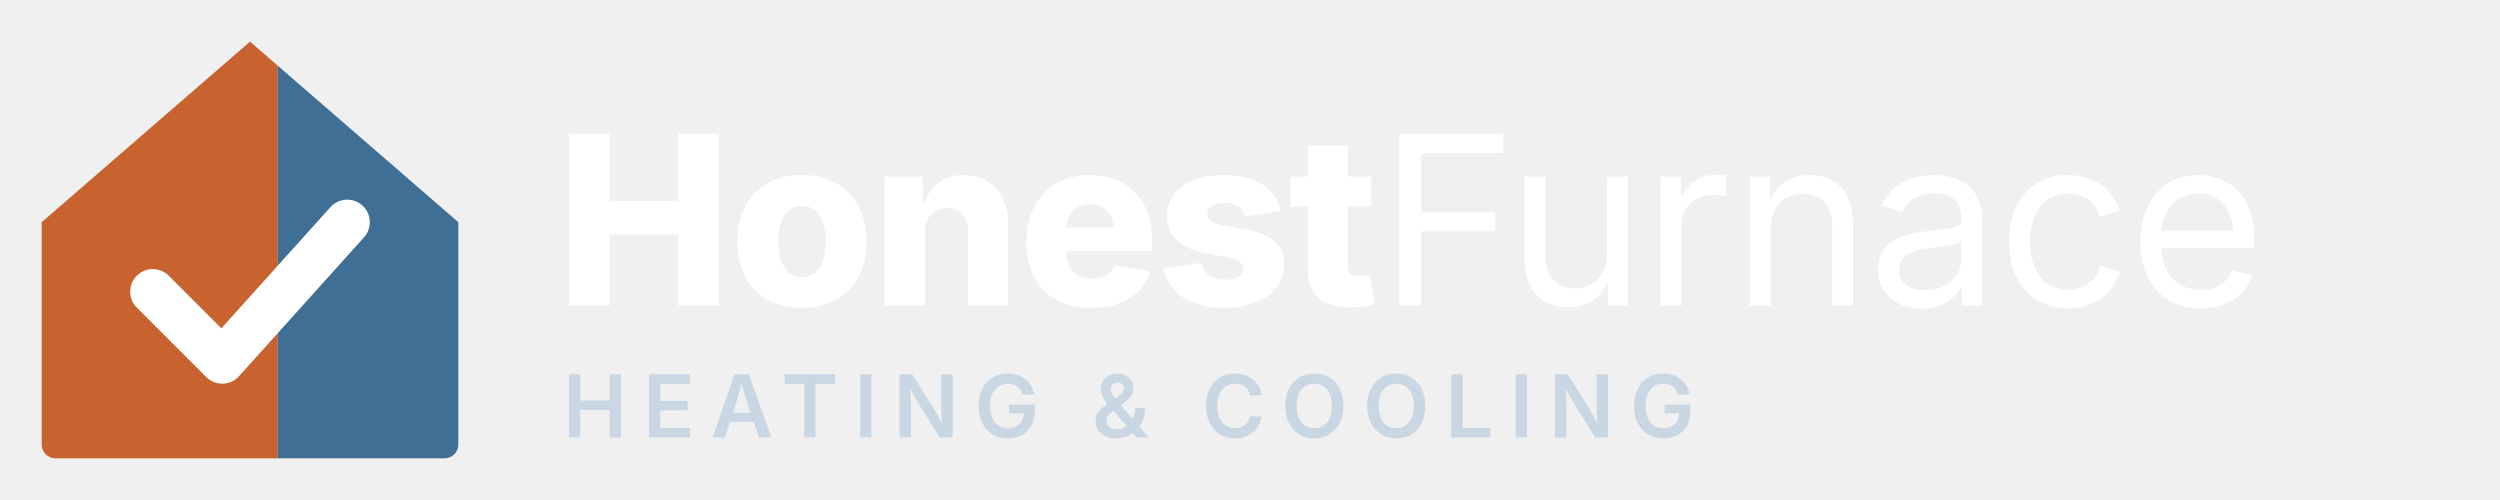
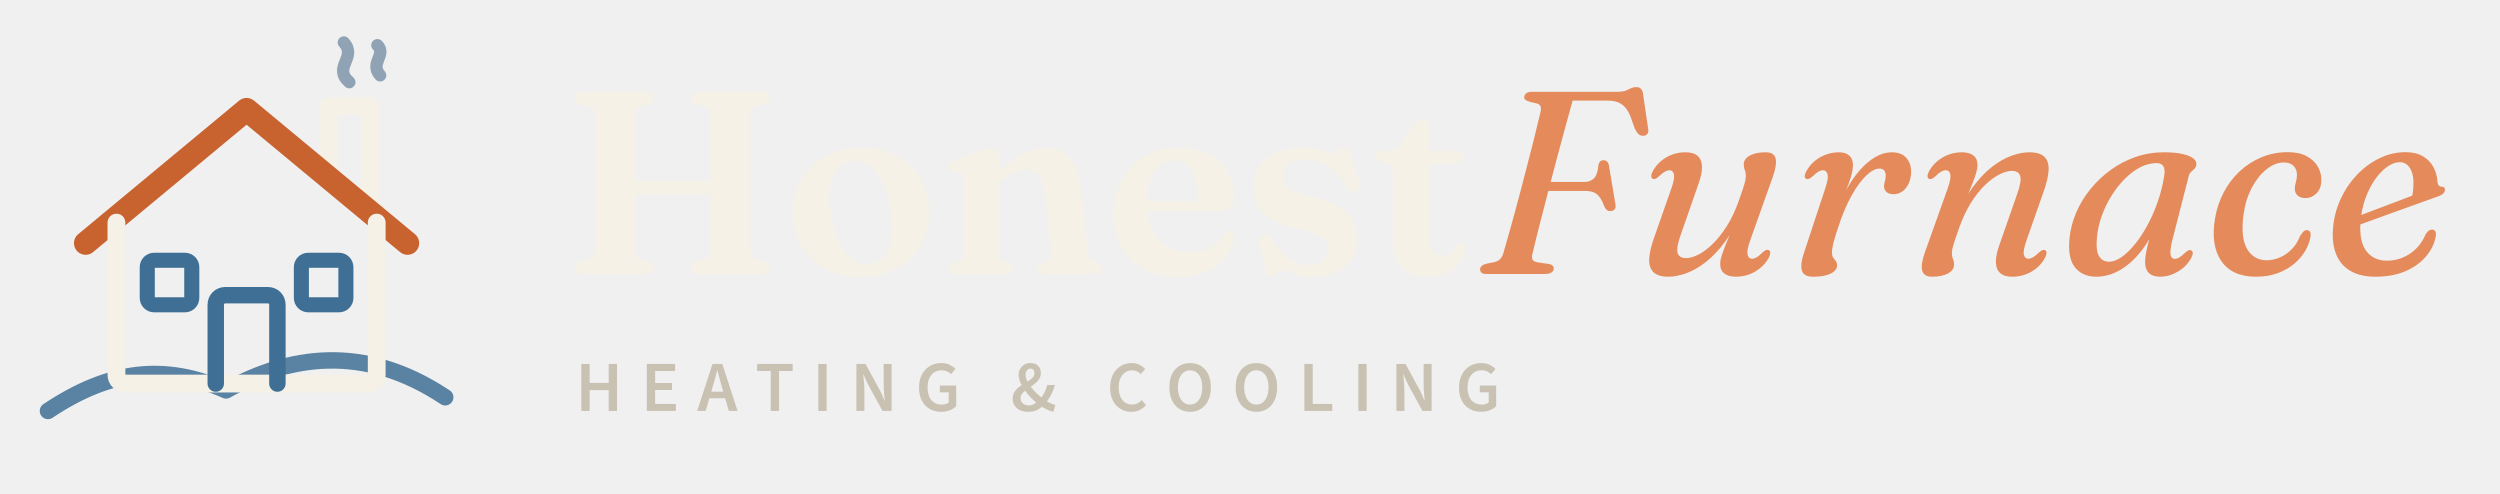
- <svg xmlns="http://www.w3.org/2000/svg" viewBox="0 0 360 72">
-   <defs>
-     <clipPath id="l">
-       <rect width="36" height="72" />
-     </clipPath>
-     <clipPath id="r">
-       <rect x="36" width="36" height="72" />
-     </clipPath>
-   </defs>
+ <svg xmlns="http://www.w3.org/2000/svg" viewBox="0 0 365 72" width="365" height="72">
  <g transform="translate(4,4)">
-     <path d="M32 2 L62 28 V60 a2 2 0 0 1-2 2 H4 a2 2 0 0 1-2-2 V28 Z" fill="#C8622E" clip-path="url(#l)" />
-     <path d="M32 2 L62 28 V60 a2 2 0 0 1-2 2 H4 a2 2 0 0 1-2-2 V28 Z" fill="#3F6F94" clip-path="url(#r)" />
-     <path d="M18 38 l10 10 l18-20" fill="none" stroke="#fff" stroke-width="6.5" stroke-linecap="round" stroke-linejoin="round" />
+     <g fill="none" stroke-linecap="round" stroke-linejoin="round">
+       <path d="M3 56c9-6 17-7 26-3 9-5 20-7 32 1" stroke="#3F6F94" stroke-width="2.4" opacity=".85" />
+       <path d="M44 21V11.5h6V26" stroke="#F6F1E7" stroke-width="2.6" />
+       <path d="M47 8c-2.5-2.2 1.2-3.6-.8-5.8M51.5 7c-1.6-1.8 1-3-.4-4.4" stroke="#8FA3B5" stroke-width="1.8" />
+       <path d="M8.5 31.5 32 12l23.5 19.5" stroke="#C8622E" stroke-width="3.4" />
+       <path d="M13 28.5v22.2c0 .8.6 1.3 1.3 1.3h35.4c.7 0 1.3-.5 1.3-1.3V28.5" stroke="#F6F1E7" stroke-width="2.6" />
+       <path d="M27.5 52V40.5c0-.8.6-1.4 1.4-1.4h6.2c.8 0 1.4.6 1.4 1.4V52" stroke="#3F6F94" stroke-width="2.4" />
+       <rect x="17.5" y="34" width="6.5" height="6.5" rx="1" stroke="#3F6F94" stroke-width="2.2" />
+       <rect x="40" y="34" width="6.5" height="6.5" rx="1" stroke="#3F6F94" stroke-width="2.2" />
+     </g>
  </g>
-   <text x="80" y="44" font-family="Inter,Segoe UI,Helvetica,Arial,sans-serif" font-size="34" font-weight="800" fill="#FFFFFF" letter-spacing="-0.5">Honest<tspan font-weight="400">Furnace</tspan>
-   </text>
-   <text x="81" y="63" font-family="Inter,Segoe UI,Helvetica,Arial,sans-serif" font-size="12.5" font-weight="600" fill="#C9D6E3" letter-spacing="2.2">HEATING &amp; COOLING</text>
+   <path d="M89.277 26.415H105.712V28.391H89.277ZM92.678 36.827Q92.678 37.245 92.925 37.511Q93.172 37.777 93.628 37.91L94.711 38.157Q95.509 38.404 95.509 39.126Q95.509 39.525 95.233 39.763Q94.958 40.0 94.369 40.0H85.116Q84.527 40.0 84.251 39.763Q83.976 39.525 83.976 39.126Q83.976 38.404 84.774 38.157L85.857 37.91Q86.332 37.777 86.57 37.511Q86.807 37.245 86.807 36.827V16.573Q86.807 16.155 86.57 15.889Q86.332 15.623 85.857 15.49L84.774 15.243Q83.976 14.996 83.976 14.274Q83.976 13.856 84.251 13.628Q84.527 13.4 85.116 13.4H94.369Q94.958 13.4 95.233 13.628Q95.509 13.856 95.509 14.274Q95.509 14.996 94.711 15.243L93.628 15.49Q93.172 15.623 92.925 15.889Q92.678 16.155 92.678 16.573ZM109.569 36.827Q109.569 37.245 109.816 37.511Q110.063 37.777 110.519 37.91L111.602 38.157Q112.4 38.404 112.4 39.126Q112.4 39.525 112.125 39.763Q111.849 40.0 111.26 40.0H102.007Q101.418 40.0 101.133 39.763Q100.848 39.525 100.848 39.126Q100.848 38.404 101.646 38.157L102.729 37.91Q103.204 37.777 103.442 37.511Q103.679 37.245 103.679 36.827V16.573Q103.679 16.155 103.442 15.889Q103.204 15.623 102.729 15.49L101.646 15.243Q100.848 14.996 100.848 14.274Q100.848 13.856 101.133 13.628Q101.418 13.4 102.007 13.4H111.26Q111.849 13.4 112.125 13.628Q112.4 13.856 112.4 14.274Q112.4 14.996 111.602 15.243L110.519 15.49Q110.063 15.623 109.816 15.889Q109.569 16.155 109.569 16.573ZM125.776 21.57Q128.721 21.57 130.944 22.767Q133.167 23.964 134.411 26.102Q135.656 28.239 135.656 31.07Q135.656 33.749 134.374 35.877Q133.091 38.005 130.83 39.24Q128.569 40.475 125.586 40.475Q122.66 40.475 120.447 39.259Q118.233 38.043 116.979 35.906Q115.725 33.768 115.725 30.975Q115.725 28.258 117.008 26.14Q118.29 24.021 120.551 22.796Q122.812 21.57 125.776 21.57ZM127.125 38.48Q128.417 38.29 129.206 37.293Q129.994 36.295 130.213 34.547Q130.431 32.799 129.975 30.348Q129.538 27.897 128.702 26.31Q127.866 24.724 126.726 24.021Q125.586 23.318 124.256 23.546Q122.945 23.755 122.157 24.752Q121.368 25.75 121.169 27.489Q120.969 29.227 121.406 31.697Q121.843 34.129 122.679 35.715Q123.515 37.302 124.655 38.005Q125.795 38.708 127.125 38.48ZM145.954 22.862V36.96Q145.954 37.549 146.125 37.815Q146.296 38.081 146.638 38.214L147.322 38.404Q147.93 38.651 147.93 39.164Q147.93 40.0 146.866 40.0H139.532Q139.0 40.0 138.753 39.791Q138.506 39.582 138.506 39.221Q138.506 38.936 138.668 38.736Q138.829 38.537 139.19 38.404L139.95 38.214Q140.292 38.081 140.454 37.815Q140.615 37.549 140.615 36.96V26.073Q140.615 25.579 140.472 25.37Q140.33 25.161 140.007 25.104L139.0 25.028Q138.658 24.952 138.506 24.781Q138.354 24.61 138.354 24.344Q138.354 24.021 138.534 23.831Q138.715 23.641 139.228 23.451L142.762 22.159Q143.484 21.893 143.921 21.779Q144.358 21.665 144.757 21.665Q145.346 21.665 145.65 21.998Q145.954 22.33 145.954 22.862ZM145.384 27.099 144.51 26.206 145.251 25.541Q147.645 23.394 149.355 22.482Q151.065 21.57 152.604 21.57Q154.941 21.57 156.233 23.137Q157.525 24.705 157.81 27.308L158.874 36.903Q158.931 37.53 159.083 37.815Q159.235 38.1 159.596 38.214L160.261 38.404Q160.622 38.537 160.793 38.736Q160.964 38.936 160.964 39.221Q160.964 39.582 160.717 39.791Q160.47 40.0 159.919 40.0H152.509Q151.464 40.0 151.464 39.164Q151.464 38.651 152.053 38.404L152.775 38.214Q153.136 38.081 153.335 37.796Q153.535 37.511 153.459 36.903L152.471 28.087Q152.281 26.434 151.625 25.598Q150.97 24.762 149.697 24.762Q148.899 24.762 148.016 25.18Q147.132 25.598 146.144 26.434ZM180.192 28.771Q180.192 29.778 179.622 30.319Q179.052 30.861 177.95 30.861H166.094V29.417H173.865Q174.834 29.417 174.834 28.543Q174.834 26.035 173.922 24.733Q173.01 23.432 171.471 23.432Q170.293 23.432 169.381 24.154Q168.469 24.876 167.956 26.215Q167.443 27.555 167.443 29.455Q167.443 33.122 169.163 34.965Q170.882 36.808 173.751 36.808Q175.423 36.808 176.686 36.143Q177.95 35.478 178.653 34.243Q178.995 33.863 179.195 33.73Q179.394 33.597 179.603 33.597Q179.907 33.597 180.04 33.873Q180.173 34.148 180.173 34.528Q180.097 36.124 179.033 37.483Q177.969 38.841 176.164 39.658Q174.359 40.475 172.022 40.475Q169.267 40.475 167.139 39.344Q165.011 38.214 163.805 36.171Q162.598 34.129 162.598 31.393Q162.598 28.524 163.748 26.301Q164.897 24.078 167.044 22.824Q169.191 21.57 172.174 21.57Q174.72 21.57 176.516 22.492Q178.311 23.413 179.252 25.038Q180.192 26.662 180.192 28.771ZM191.193 38.746Q192.504 38.746 193.216 38.091Q193.929 37.435 193.929 36.447Q193.929 35.82 193.654 35.307Q193.378 34.794 192.589 34.376Q191.801 33.958 190.3 33.597Q187.374 33.008 185.768 32.096Q184.163 31.184 183.546 29.977Q182.928 28.771 182.928 27.327Q182.928 24.686 184.799 23.128Q186.671 21.57 190.205 21.57Q191.478 21.57 192.285 21.779Q193.093 21.988 193.606 22.206Q194.119 22.425 194.518 22.425Q194.936 22.425 195.154 22.206Q195.373 21.988 195.591 21.779Q195.81 21.57 196.209 21.57Q196.494 21.57 196.722 21.751Q196.95 21.931 197.102 22.444L198.356 26.263Q198.584 26.928 198.498 27.346Q198.413 27.764 197.976 27.935Q197.539 28.106 197.225 27.945Q196.912 27.783 196.608 27.346Q195.772 25.845 194.793 24.962Q193.815 24.078 192.741 23.689Q191.668 23.299 190.509 23.299Q188.894 23.299 188.077 23.954Q187.26 24.61 187.26 25.731Q187.26 26.396 187.602 26.928Q187.944 27.46 188.885 27.907Q189.825 28.353 191.573 28.771Q194.062 29.303 195.506 30.148Q196.95 30.994 197.587 32.181Q198.223 33.369 198.223 34.965Q198.223 36.599 197.377 37.844Q196.532 39.088 195.022 39.782Q193.511 40.475 191.535 40.475Q190.281 40.475 189.531 40.228Q188.78 39.981 188.296 39.743Q187.811 39.506 187.355 39.506Q186.937 39.506 186.661 39.743Q186.386 39.981 186.139 40.228Q185.892 40.475 185.531 40.475Q185.246 40.475 185.046 40.266Q184.847 40.057 184.752 39.563L184.011 35.934Q183.878 35.174 183.963 34.803Q184.049 34.433 184.448 34.281Q184.866 34.11 185.189 34.309Q185.512 34.509 185.835 35.041Q187.013 37.036 188.39 37.891Q189.768 38.746 191.193 38.746ZM202.46 23.869 201.586 23.603Q201.13 23.451 200.94 23.252Q200.75 23.052 200.75 22.786Q200.75 22.406 201.007 22.206Q201.263 22.007 201.7 22.007H202.859Q203.315 22.007 203.619 21.836Q203.923 21.665 204.246 21.228L206.317 18.321Q206.716 17.827 207.077 17.599Q207.438 17.371 207.799 17.371Q208.198 17.371 208.426 17.618Q208.654 17.865 208.654 18.34V34.585Q208.654 35.915 209.177 36.618Q209.699 37.321 210.63 37.321Q211.333 37.321 211.722 37.046Q212.112 36.77 212.34 36.409Q212.568 36.048 212.786 35.773Q213.005 35.497 213.347 35.478Q213.632 35.478 213.793 35.668Q213.955 35.858 213.955 36.295Q213.936 37.378 213.243 38.309Q212.549 39.24 211.314 39.82Q210.079 40.399 208.502 40.399Q206.07 40.399 204.692 39.174Q203.315 37.948 203.315 35.478V24.99Q203.315 24.496 203.115 24.259Q202.916 24.021 202.46 23.869ZM206.545 23.888V22.007H212.834Q213.271 22.007 213.528 22.188Q213.784 22.368 213.784 22.71Q213.784 23.204 213.29 23.546Q212.796 23.888 211.694 23.888Z" fill="#F6F1E7" />
+   <path d="M222.536 14.16Q222.574 13.78 222.878 13.59Q223.182 13.4 223.695 13.4H236.197Q237.166 13.4 237.755 13.058Q238.344 12.716 238.914 12.716Q239.693 12.716 239.864 13.571L240.624 18.777Q240.719 19.252 240.538 19.518Q240.358 19.784 239.997 19.822Q239.522 19.86 239.237 19.594Q238.952 19.328 238.667 18.739L238.287 17.675Q237.964 16.63 237.508 15.974Q237.052 15.319 236.387 15.005Q235.722 14.692 234.734 14.692H229.604Q229.262 15.927 228.825 17.514Q228.388 19.1 227.904 20.895Q227.419 22.691 226.925 24.553Q226.431 26.415 225.966 28.23Q225.5 30.044 225.072 31.688Q224.645 33.331 224.312 34.671Q223.98 36.01 223.771 36.922Q223.6 37.511 223.724 37.853Q223.847 38.195 224.531 38.309L225.842 38.499Q226.374 38.556 226.612 38.736Q226.849 38.917 226.849 39.183Q226.849 39.544 226.526 39.772Q226.203 40.0 225.5 40.0H217.007Q216.494 40.0 216.295 39.81Q216.095 39.62 216.095 39.297Q216.114 38.993 216.38 38.784Q216.646 38.575 217.216 38.461L218.166 38.271Q218.717 38.138 219.021 37.825Q219.325 37.511 219.515 36.884Q219.838 35.763 220.237 34.347Q220.636 32.932 221.083 31.317Q221.529 29.702 221.966 28.011Q222.403 26.32 222.84 24.657Q223.277 22.995 223.667 21.456Q224.056 19.917 224.37 18.616Q224.683 17.314 224.911 16.383Q225.044 15.775 224.901 15.49Q224.759 15.205 224.322 15.091L223.353 14.863Q222.935 14.73 222.726 14.578Q222.517 14.426 222.536 14.16ZM224.607 26.567H231.314Q232.188 26.567 232.72 26.035Q233.252 25.503 233.385 24.04Q233.461 23.717 233.632 23.556Q233.803 23.394 234.088 23.394Q234.449 23.394 234.649 23.603Q234.848 23.812 234.905 24.173L235.855 29.835Q235.95 30.348 235.722 30.576Q235.494 30.804 235.133 30.823Q234.829 30.842 234.611 30.671Q234.392 30.5 234.221 30.139Q233.917 29.303 233.565 28.809Q233.214 28.315 232.711 28.096Q232.207 27.878 231.409 27.878H224.189ZM258.256 36.523Q258.465 36.637 258.456 36.922Q258.446 37.207 258.237 37.644Q257.534 38.898 256.252 39.648Q254.969 40.399 253.411 40.399Q252.366 40.399 251.758 39.934Q251.15 39.468 251.15 38.556Q251.15 38.005 251.378 37.293Q251.606 36.58 252.005 35.582Q252.404 34.585 252.984 33.198Q253.563 31.811 254.266 29.892L254.342 30.69Q253.24 33.426 251.863 35.288Q250.485 37.15 249.022 38.281Q247.559 39.411 246.163 39.905Q244.766 40.399 243.626 40.399Q242.049 40.399 241.384 39.715Q240.719 39.031 240.786 37.787Q240.852 36.542 241.46 34.813L244.006 27.555Q244.538 26.054 244.396 25.456Q244.253 24.857 243.74 24.857Q243.436 24.857 243.075 25.056Q242.714 25.256 242.201 25.75Q241.897 26.035 241.688 26.111Q241.479 26.187 241.289 26.092Q241.08 25.997 241.08 25.703Q241.08 25.408 241.308 24.99Q241.992 23.736 243.265 22.986Q244.538 22.235 246.077 22.235Q247.274 22.235 247.863 22.767Q248.452 23.299 248.49 24.316Q248.528 25.332 247.996 26.795L245.393 34.262Q244.709 36.162 244.928 36.922Q245.146 37.682 246.172 37.682Q246.951 37.682 247.968 37.169Q248.984 36.656 250.048 35.62Q251.112 34.585 252.1 33.037Q253.088 31.488 253.829 29.417Q254.247 28.239 254.485 27.517Q254.722 26.795 254.808 26.377Q254.893 25.959 254.893 25.674Q254.893 25.161 254.741 24.829Q254.589 24.496 254.589 24.002Q254.589 23.204 255.454 22.72Q256.318 22.235 257.8 22.235Q258.997 22.235 259.235 23.119Q259.472 24.002 258.807 25.883L255.539 35.06Q255.007 36.561 255.15 37.169Q255.292 37.777 255.786 37.777Q256.109 37.777 256.461 37.578Q256.812 37.378 257.325 36.865Q257.648 36.58 257.857 36.504Q258.066 36.428 258.256 36.523ZM263.709 26.111Q263.481 25.997 263.49 25.712Q263.5 25.427 263.728 24.99Q264.184 24.154 264.916 23.537Q265.647 22.919 266.568 22.577Q267.49 22.235 268.478 22.235Q269.447 22.235 269.989 22.71Q270.53 23.185 270.53 24.097Q270.53 24.895 270.197 25.94Q269.865 26.985 269.418 28.125Q268.972 29.265 268.611 30.3Q268.25 31.336 268.193 32.096L267.889 32.058Q268.497 29.816 269.428 28.002Q270.359 26.187 271.48 24.904Q272.601 23.622 273.798 22.928Q274.995 22.235 276.173 22.235Q277.598 22.235 278.32 23.043Q279.042 23.85 279.023 25.161Q278.985 26.168 278.624 26.88Q278.263 27.593 277.702 27.973Q277.142 28.353 276.477 28.353Q275.755 28.353 275.413 28.011Q275.071 27.669 275.071 27.232Q275.071 26.814 275.195 26.444Q275.318 26.073 275.318 25.655Q275.318 25.18 275.1 24.895Q274.881 24.61 274.387 24.61Q273.57 24.61 272.496 25.608Q271.423 26.605 270.331 28.553Q269.238 30.5 268.307 33.388Q267.87 34.699 267.671 35.487Q267.471 36.276 267.471 36.903Q267.471 37.359 267.651 37.615Q267.832 37.872 268.022 38.109Q268.212 38.347 268.212 38.784Q268.212 39.221 267.803 39.601Q267.395 39.981 266.616 40.19Q265.837 40.399 264.678 40.399Q263.804 40.399 263.386 40.01Q262.968 39.62 262.987 38.812Q263.006 38.005 263.424 36.789L266.464 27.574Q266.977 26.073 266.825 25.465Q266.673 24.857 266.16 24.857Q265.856 24.857 265.495 25.056Q265.134 25.256 264.621 25.769Q264.317 26.035 264.108 26.111Q263.899 26.187 263.709 26.111ZM281.626 26.111Q281.417 25.997 281.417 25.703Q281.417 25.408 281.645 24.99Q282.348 23.736 283.63 22.986Q284.913 22.235 286.471 22.235Q287.516 22.235 288.115 22.7Q288.713 23.166 288.713 24.078Q288.713 24.629 288.495 25.341Q288.276 26.054 287.877 27.042Q287.478 28.03 286.899 29.427Q286.319 30.823 285.616 32.742L285.54 31.944Q286.642 29.208 288.01 27.346Q289.378 25.484 290.841 24.354Q292.304 23.223 293.7 22.729Q295.097 22.235 296.237 22.235Q297.833 22.235 298.498 22.91Q299.163 23.584 299.096 24.838Q299.03 26.092 298.422 27.821L295.876 35.079Q295.344 36.58 295.486 37.178Q295.629 37.777 296.123 37.777Q296.446 37.777 296.798 37.578Q297.149 37.378 297.662 36.884Q297.985 36.599 298.185 36.523Q298.384 36.447 298.574 36.523Q298.802 36.637 298.793 36.931Q298.783 37.226 298.574 37.644Q297.89 38.898 296.617 39.648Q295.344 40.399 293.786 40.399Q292.627 40.399 292.029 39.867Q291.43 39.335 291.401 38.309Q291.373 37.283 291.886 35.839L294.489 28.372Q295.173 26.472 294.954 25.712Q294.736 24.952 293.71 24.952Q292.931 24.952 291.914 25.465Q290.898 25.978 289.824 27.004Q288.751 28.03 287.772 29.588Q286.794 31.146 286.053 33.217Q285.635 34.395 285.397 35.117Q285.16 35.839 285.065 36.257Q284.97 36.675 284.97 36.96Q284.97 37.454 285.131 37.796Q285.293 38.138 285.293 38.613Q285.293 39.43 284.419 39.915Q283.545 40.399 282.082 40.399Q280.885 40.399 280.638 39.506Q280.391 38.613 281.075 36.732L284.343 27.574Q284.875 26.073 284.742 25.465Q284.609 24.857 284.077 24.857Q283.773 24.857 283.412 25.056Q283.051 25.256 282.538 25.769Q282.234 26.035 282.025 26.111Q281.816 26.187 281.626 26.111ZM317.156 35.079Q316.776 36.637 316.909 37.216Q317.042 37.796 317.479 37.796Q317.821 37.796 318.163 37.596Q318.505 37.397 319.018 36.903Q319.322 36.618 319.531 36.542Q319.74 36.466 319.93 36.561Q320.139 36.675 320.139 36.96Q320.139 37.245 319.911 37.682Q319.227 38.917 317.964 39.658Q316.7 40.399 315.37 40.399Q314.268 40.399 313.726 39.848Q313.185 39.297 313.185 38.252Q313.185 37.815 313.261 37.283Q313.337 36.751 313.527 35.962Q313.717 35.174 314.059 34.005Q314.401 32.837 314.933 31.127L315.294 31.754Q314.249 34.509 312.777 36.447Q311.304 38.385 309.585 39.392Q307.865 40.399 306.06 40.399Q304.065 40.399 302.963 39.059Q301.861 37.72 302.146 34.794Q302.336 32.894 303.115 31.06Q303.894 29.227 305.186 27.631Q306.478 26.035 308.15 24.819Q309.822 23.603 311.798 22.919Q313.774 22.235 315.921 22.235Q317.536 22.235 318.6 22.473Q319.664 22.71 320.187 23.099Q320.709 23.489 320.671 24.002Q320.633 24.401 320.396 24.629Q320.158 24.857 319.901 25.095Q319.645 25.332 319.55 25.731ZM306.155 34.642Q305.965 36.599 306.469 37.407Q306.972 38.214 307.922 38.214Q308.777 38.214 309.755 37.53Q310.734 36.846 311.713 35.639Q312.691 34.433 313.546 32.846Q314.401 31.26 315.038 29.426Q315.674 27.593 315.978 25.674Q316.13 24.686 315.836 24.249Q315.541 23.812 314.876 23.812Q313.679 23.812 312.501 24.41Q311.323 25.009 310.25 26.082Q309.176 27.156 308.302 28.543Q307.428 29.93 306.868 31.488Q306.307 33.046 306.155 34.642ZM333.458 23.717Q332.185 23.717 330.95 24.686Q329.715 25.655 328.803 27.337Q327.891 29.018 327.568 31.222Q327.093 34.604 328.053 36.305Q329.012 38.005 330.988 38.005Q331.938 37.986 332.879 37.578Q333.819 37.169 334.598 36.38Q335.377 35.592 335.814 34.433Q336.118 33.996 336.327 33.787Q336.536 33.578 336.821 33.597Q337.125 33.597 337.277 33.882Q337.429 34.167 337.296 34.718Q337.144 35.63 336.565 36.627Q335.985 37.625 334.988 38.48Q333.99 39.335 332.584 39.867Q331.178 40.399 329.373 40.399Q325.858 40.399 324.291 38.081Q322.723 35.763 323.407 31.811Q323.749 29.816 324.671 28.068Q325.592 26.32 326.998 25.009Q328.404 23.698 330.19 22.957Q331.976 22.216 334.028 22.216Q335.681 22.216 336.774 22.805Q337.866 23.394 338.408 24.334Q338.949 25.275 338.911 26.377Q338.873 27.612 338.17 28.268Q337.467 28.923 336.631 28.923Q335.852 28.923 335.444 28.534Q335.035 28.144 335.035 27.555Q335.054 27.061 335.206 26.558Q335.358 26.054 335.358 25.503Q335.358 24.724 334.855 24.221Q334.351 23.717 333.458 23.717ZM342.692 32.153Q342.692 32.153 343.395 31.887Q344.098 31.621 345.248 31.194Q346.397 30.766 347.718 30.262Q349.038 29.759 350.302 29.284Q351.565 28.809 352.496 28.448L352.059 29.056Q352.211 28.581 352.287 27.992Q352.363 27.403 352.363 26.605Q352.363 25.313 351.822 24.496Q351.28 23.679 350.368 23.679Q349.475 23.679 348.525 24.354Q347.575 25.028 346.739 26.225Q345.903 27.422 345.333 29.018Q344.763 30.614 344.63 32.457Q344.421 35.25 345.485 36.656Q346.549 38.062 348.506 38.062Q349.684 38.062 350.777 37.615Q351.869 37.169 352.753 36.304Q353.636 35.44 354.13 34.224Q354.396 33.806 354.615 33.663Q354.833 33.521 355.08 33.521Q355.384 33.521 355.555 33.778Q355.726 34.034 355.593 34.623Q355.327 36.086 354.216 37.416Q353.104 38.746 351.242 39.573Q349.38 40.399 346.815 40.399Q344.63 40.399 343.196 39.573Q341.761 38.746 341.115 37.216Q340.469 35.687 340.602 33.559Q340.754 31.26 341.657 29.227Q342.559 27.194 344.032 25.617Q345.504 24.04 347.347 23.128Q349.19 22.216 351.223 22.216Q352.705 22.216 353.722 22.805Q354.738 23.394 355.27 24.382Q355.802 25.37 355.878 26.586Q355.916 26.871 356.049 27.061Q356.182 27.251 356.429 27.251Q356.695 27.232 356.828 27.355Q356.961 27.479 356.961 27.707Q356.961 27.992 356.714 28.248Q356.467 28.505 355.745 28.752Q354.985 29.018 353.75 29.465Q352.515 29.911 351.062 30.434Q349.608 30.956 348.164 31.478Q346.72 32.001 345.514 32.438Q344.307 32.875 343.576 33.141Q342.844 33.407 342.844 33.407Z" fill="#E58A5A" />
+   <path d="M84.871 60.0V53.133H86.09V55.895H88.872V53.133H90.09V60.0H88.872V56.955H86.09V60.0ZM94.433 60.0V53.133H98.57V54.162H95.651V55.916H98.118V56.944H95.651V58.971H98.675V60.0ZM101.789 60.0 104.026 53.133H105.454L107.69 60.0H106.409L105.359 56.346Q105.191 55.8 105.039 55.222Q104.887 54.645 104.74 54.078H104.698Q104.561 54.656 104.409 55.228Q104.257 55.8 104.089 56.346L103.028 60.0ZM103.112 58.142V57.186H106.346V58.142ZM112.527 60.0V54.162H110.542V53.133H115.729V54.162H113.745V60.0ZM119.474 60.0V53.133H120.692V60.0ZM125.035 60.0V53.133H126.368L128.427 56.913Q128.615 57.26 128.789 57.659Q128.962 58.057 129.119 58.467H129.161Q129.119 57.91 129.067 57.307Q129.014 56.703 129.014 56.136V53.133H130.18V60.0H128.846L126.788 56.22Q126.6 55.873 126.416 55.474Q126.232 55.075 126.075 54.666H126.032Q126.096 55.201 126.148 55.805Q126.201 56.409 126.201 56.997V60.0ZM137.411 60.126Q136.487 60.126 135.752 59.716Q135.017 59.307 134.596 58.514Q134.177 57.721 134.177 56.587Q134.177 55.748 134.423 55.086Q134.67 54.425 135.116 53.957Q135.562 53.49 136.151 53.248Q136.739 53.007 137.421 53.007Q138.156 53.007 138.671 53.269Q139.185 53.532 139.5 53.879L138.849 54.624Q138.597 54.372 138.272 54.22Q137.946 54.068 137.463 54.068Q136.854 54.068 136.392 54.367Q135.93 54.666 135.678 55.222Q135.426 55.779 135.426 56.556Q135.426 57.333 135.668 57.9Q135.909 58.467 136.376 58.766Q136.844 59.066 137.526 59.066Q137.82 59.066 138.082 58.987Q138.345 58.908 138.513 58.761V57.281H137.211V56.283H139.605V59.307Q139.258 59.654 138.686 59.89Q138.114 60.126 137.411 60.126ZM150.107 60.126Q149.435 60.126 148.926 59.89Q148.417 59.654 148.133 59.218Q147.85 58.782 147.85 58.194Q147.85 57.658 148.081 57.27Q148.312 56.882 148.674 56.588Q149.036 56.294 149.441 56.057Q149.845 55.821 150.207 55.59Q150.569 55.359 150.795 55.091Q151.021 54.824 151.021 54.477Q151.021 54.204 150.89 54.015Q150.758 53.826 150.464 53.826Q150.149 53.826 149.945 54.067Q149.74 54.309 149.74 54.708Q149.74 55.16 149.981 55.663Q150.223 56.167 150.632 56.661Q151.042 57.154 151.541 57.601Q152.039 58.047 152.543 58.404Q152.963 58.698 153.383 58.877Q153.803 59.055 154.087 59.139L153.782 60.126Q153.331 60.021 152.827 59.779Q152.323 59.538 151.819 59.181Q151.21 58.751 150.653 58.204Q150.097 57.658 149.661 57.049Q149.225 56.441 148.974 55.847Q148.721 55.254 148.721 54.718Q148.721 54.246 148.937 53.858Q149.152 53.469 149.54 53.238Q149.929 53.007 150.454 53.007Q151.157 53.007 151.562 53.406Q151.966 53.805 151.966 54.466Q151.966 54.918 151.756 55.27Q151.546 55.621 151.21 55.91Q150.874 56.199 150.491 56.451Q150.107 56.703 149.772 56.955Q149.435 57.207 149.22 57.49Q149.005 57.774 149.005 58.12Q149.005 58.467 149.168 58.703Q149.33 58.94 149.598 59.066Q149.866 59.191 150.191 59.191Q150.59 59.191 150.974 58.981Q151.357 58.772 151.693 58.435Q152.113 58.005 152.423 57.443Q152.732 56.882 152.911 56.209H154.024Q153.814 56.965 153.441 57.669Q153.068 58.373 152.533 58.992Q152.081 59.496 151.504 59.811Q150.926 60.126 150.107 60.126ZM165.198 60.126Q164.327 60.126 163.618 59.716Q162.909 59.307 162.495 58.514Q162.08 57.721 162.08 56.587Q162.08 55.748 162.321 55.081Q162.563 54.414 162.999 53.952Q163.434 53.49 164.001 53.248Q164.568 53.007 165.219 53.007Q165.87 53.007 166.374 53.264Q166.878 53.522 167.204 53.879L166.553 54.624Q166.29 54.351 165.97 54.209Q165.65 54.068 165.251 54.068Q164.705 54.068 164.269 54.372Q163.833 54.676 163.582 55.233Q163.329 55.789 163.329 56.556Q163.329 57.343 163.571 57.905Q163.812 58.467 164.253 58.766Q164.694 59.066 165.282 59.066Q165.723 59.066 166.07 58.887Q166.416 58.709 166.7 58.414L167.319 59.139Q166.899 59.622 166.374 59.874Q165.849 60.126 165.198 60.126ZM173.752 60.126Q172.859 60.126 172.177 59.69Q171.494 59.255 171.111 58.451Q170.728 57.648 170.728 56.535Q170.728 55.422 171.111 54.635Q171.494 53.847 172.177 53.427Q172.859 53.007 173.752 53.007Q174.655 53.007 175.337 53.427Q176.02 53.847 176.403 54.635Q176.786 55.422 176.786 56.535Q176.786 57.648 176.403 58.451Q176.02 59.255 175.337 59.69Q174.655 60.126 173.752 60.126ZM173.752 59.066Q174.298 59.066 174.692 58.756Q175.085 58.446 175.306 57.874Q175.526 57.301 175.526 56.535Q175.526 55.769 175.306 55.217Q175.085 54.666 174.692 54.367Q174.298 54.068 173.752 54.068Q173.216 54.068 172.817 54.367Q172.418 54.666 172.198 55.217Q171.977 55.769 171.977 56.535Q171.977 57.301 172.198 57.874Q172.418 58.446 172.817 58.756Q173.216 59.066 173.752 59.066ZM183.429 60.126Q182.536 60.126 181.854 59.69Q181.171 59.255 180.788 58.451Q180.405 57.648 180.405 56.535Q180.405 55.422 180.788 54.635Q181.171 53.847 181.854 53.427Q182.536 53.007 183.429 53.007Q184.332 53.007 185.014 53.427Q185.697 53.847 186.08 54.635Q186.463 55.422 186.463 56.535Q186.463 57.648 186.08 58.451Q185.697 59.255 185.014 59.69Q184.332 60.126 183.429 60.126ZM183.429 59.066Q183.975 59.066 184.369 58.756Q184.762 58.446 184.983 57.874Q185.203 57.301 185.203 56.535Q185.203 55.769 184.983 55.217Q184.762 54.666 184.369 54.367Q183.975 54.068 183.429 54.068Q182.893 54.068 182.494 54.367Q182.095 54.666 181.875 55.217Q181.654 55.769 181.654 56.535Q181.654 57.301 181.875 57.874Q182.095 58.446 182.494 58.756Q182.893 59.066 183.429 59.066ZM190.439 60.0V53.133H191.657V58.971H194.513V60.0ZM198.31 60.0V53.133H199.528V60.0ZM203.871 60.0V53.133H205.204L207.262 56.913Q207.451 57.26 207.625 57.659Q207.798 58.057 207.955 58.467H207.997Q207.955 57.91 207.903 57.307Q207.85 56.703 207.85 56.136V53.133H209.016V60.0H207.682L205.624 56.22Q205.435 55.873 205.252 55.474Q205.068 55.075 204.91 54.666H204.868Q204.931 55.201 204.984 55.805Q205.036 56.409 205.036 56.997V60.0ZM216.246 60.126Q215.322 60.126 214.587 59.716Q213.852 59.307 213.433 58.514Q213.012 57.721 213.012 56.587Q213.012 55.748 213.259 55.086Q213.506 54.425 213.952 53.957Q214.398 53.49 214.986 53.248Q215.575 53.007 216.257 53.007Q216.992 53.007 217.506 53.269Q218.021 53.532 218.336 53.879L217.685 54.624Q217.433 54.372 217.107 54.22Q216.782 54.068 216.299 54.068Q215.69 54.068 215.228 54.367Q214.766 54.666 214.514 55.222Q214.262 55.779 214.262 56.556Q214.262 57.333 214.504 57.9Q214.745 58.467 215.212 58.766Q215.679 59.066 216.362 59.066Q216.656 59.066 216.918 58.987Q217.181 58.908 217.349 58.761V57.281H216.047V56.283H218.441V59.307Q218.094 59.654 217.522 59.89Q216.95 60.126 216.246 60.126Z" fill="#C9C2B2" />
</svg>
